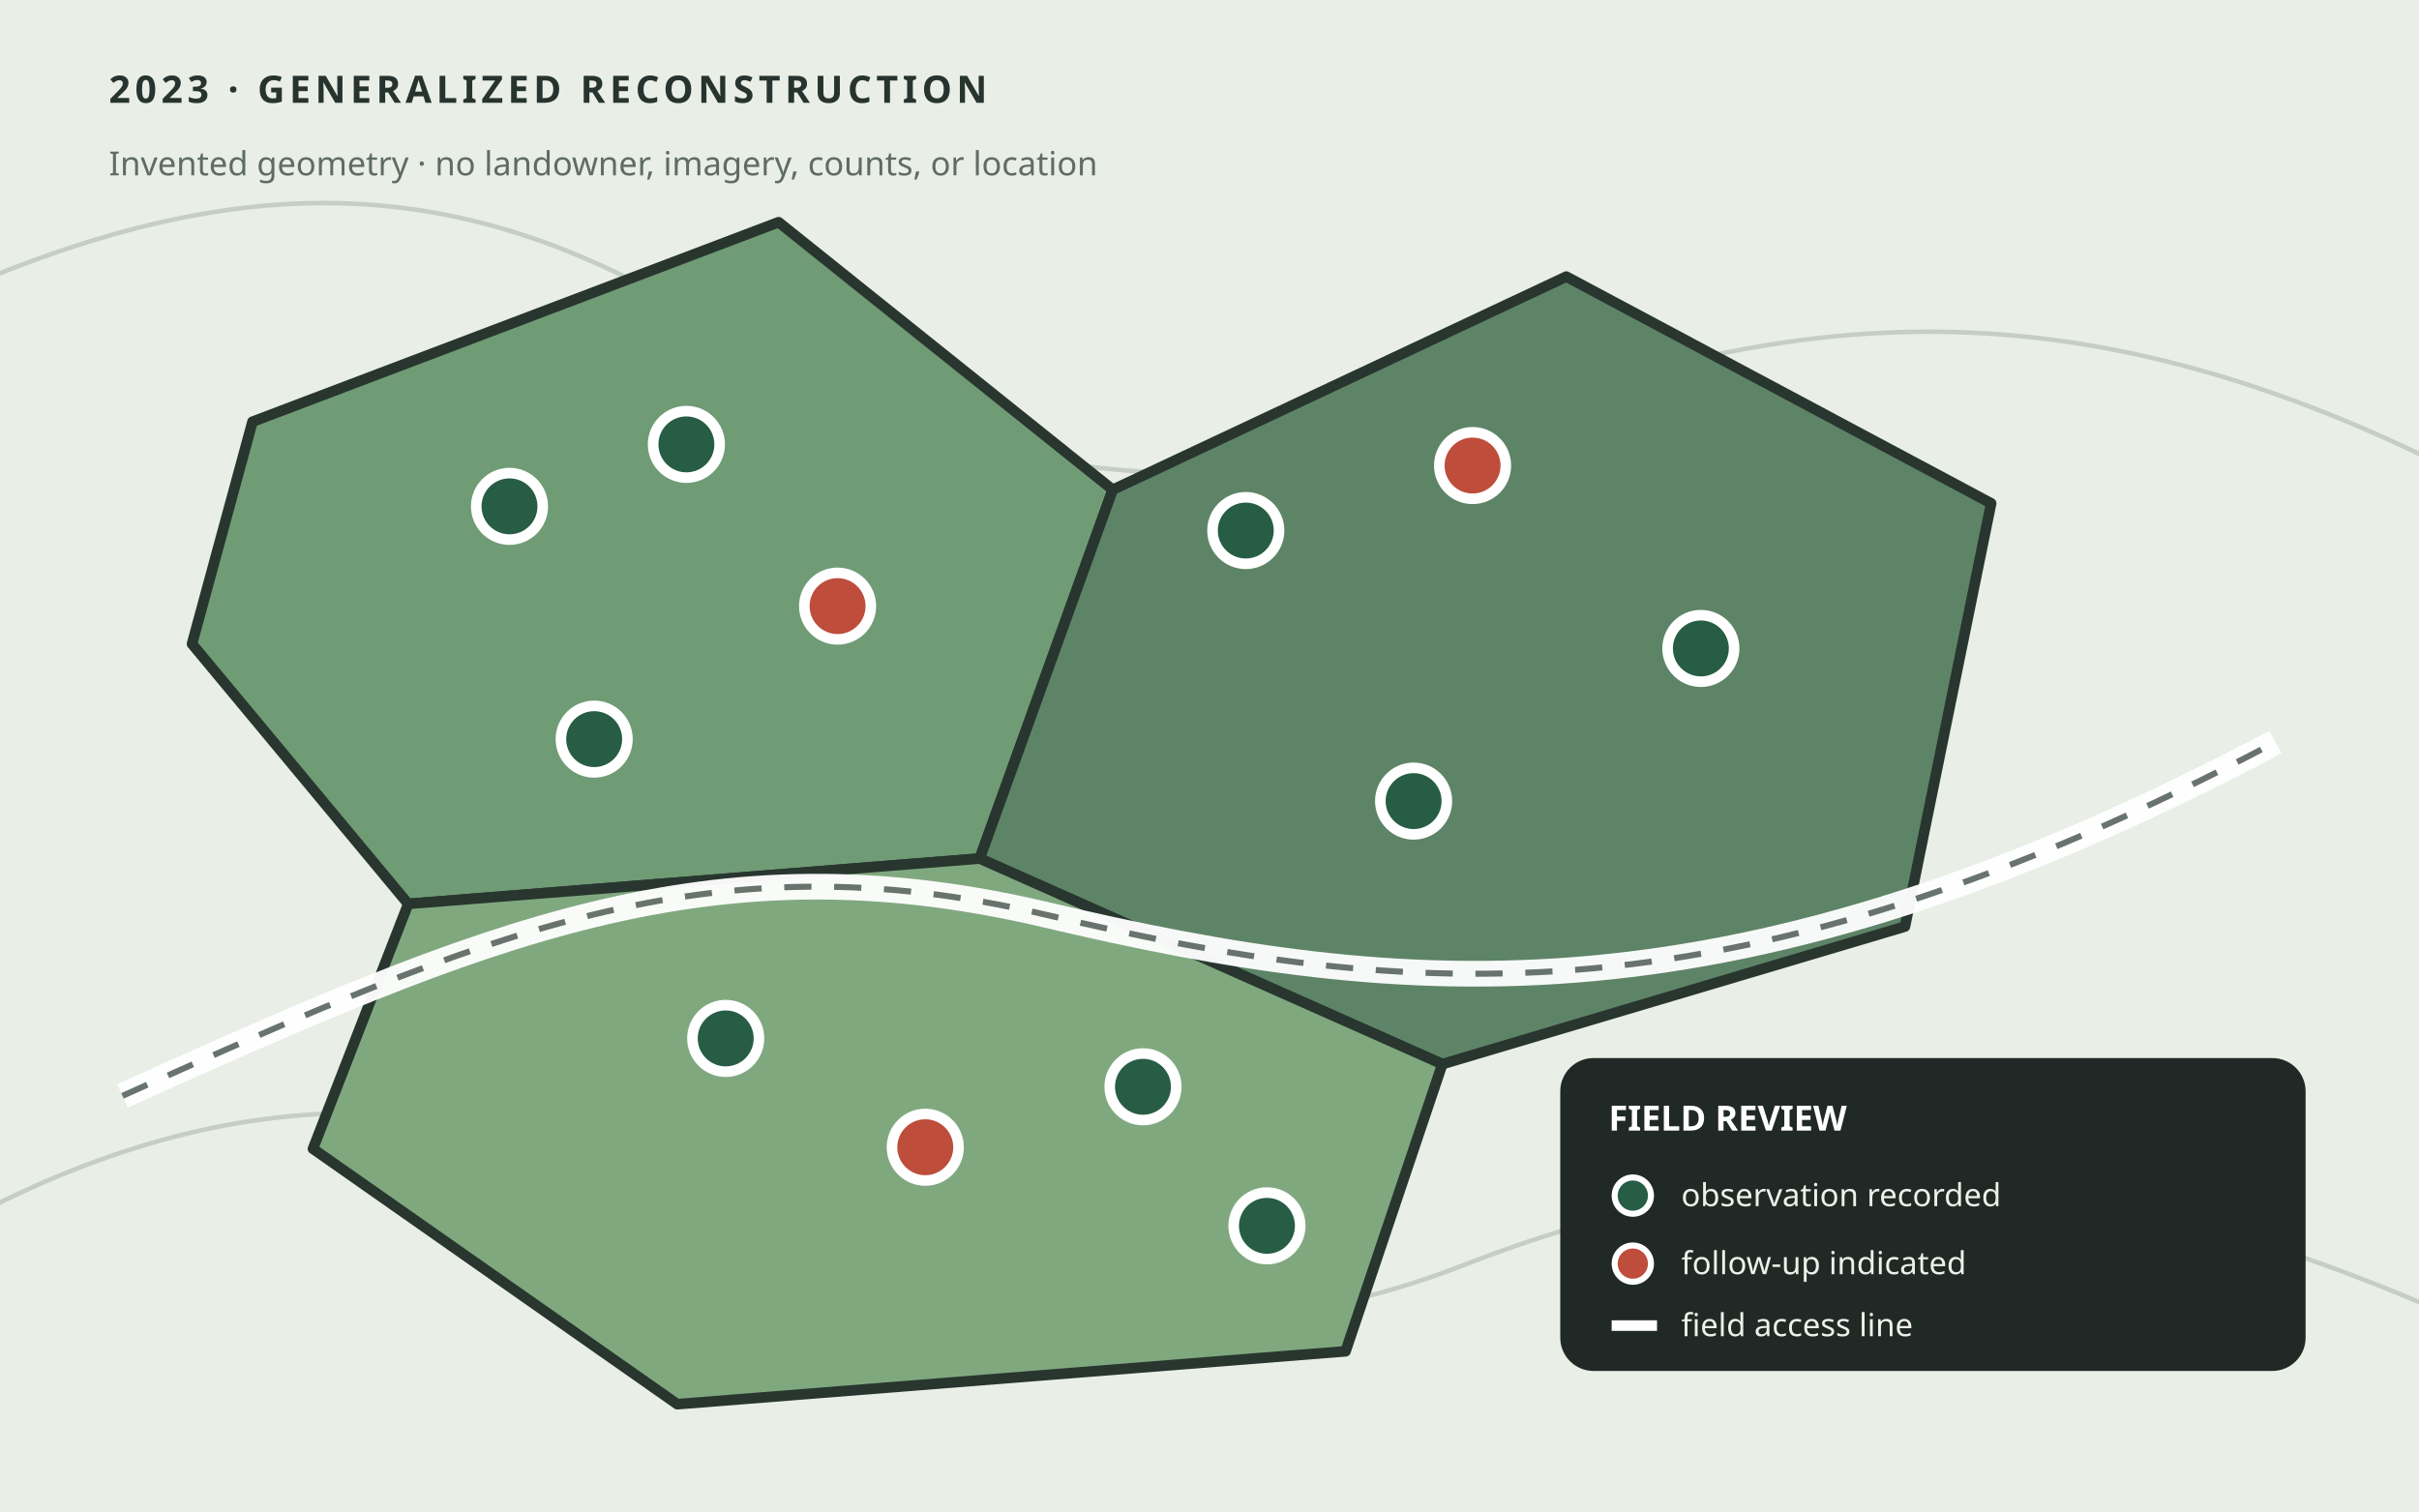
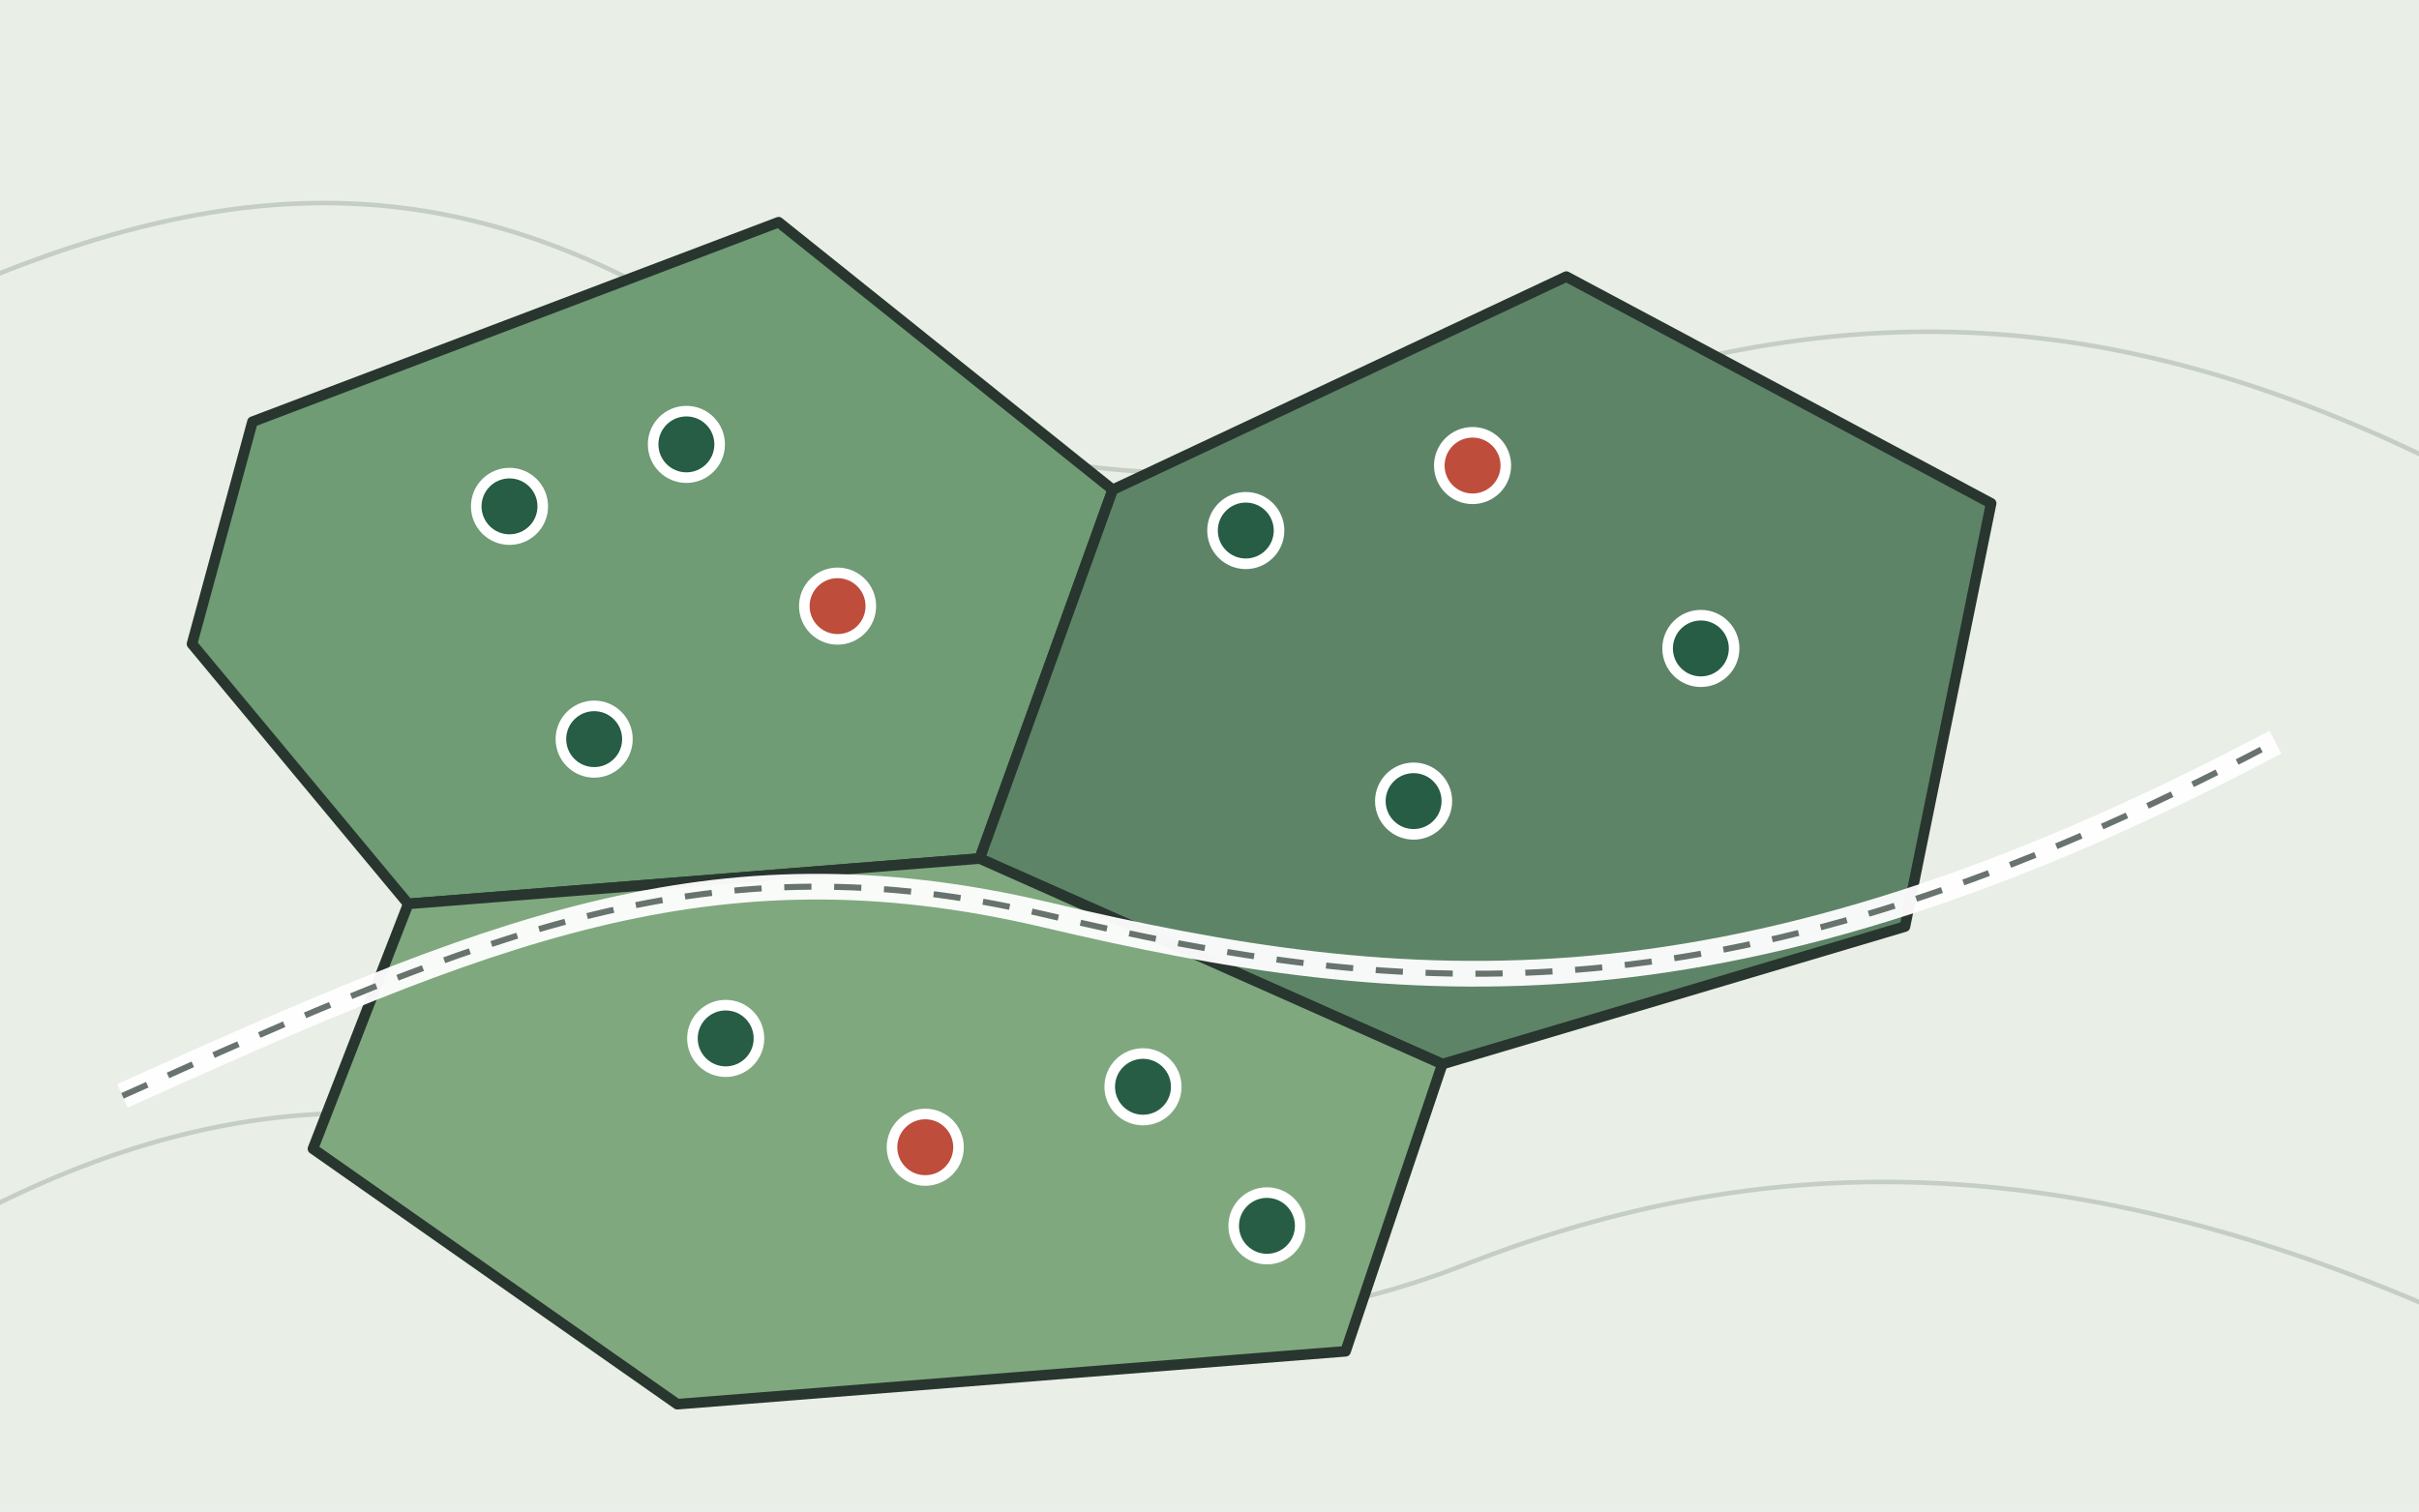
<svg xmlns="http://www.w3.org/2000/svg" width="1600" height="1000" viewBox="0 0 1600 1000" role="img" aria-labelledby="title desc">
  <rect width="1600" height="1000" fill="#e9eee7" />
  <g fill="none" stroke="#c5cec2" stroke-width="3">
    <path d="M-20 189c191-81 334-72 492 27s329 128 520 60 373-94 628 34" />
    <path d="M-28 810c203-110 359-82 503-11s314 108 493 38 383-89 663 38" />
  </g>
  <g stroke="#28362f" stroke-width="7" stroke-linejoin="round">
    <path d="m167 279 348-132 221 177-88 244-378 30-143-172Z" fill="#6f9b75" />
    <path d="m736 324 300-141 281 150-57 280-306 91-306-136Z" fill="#5e8467" />
    <path d="m270 598 378-30 306 136-64 190-442 35-241-169Z" fill="#80a87f" />
  </g>
  <path d="M81 725c240-108 388-172 610-120 241 57 455 76 814-114" fill="none" stroke="#fff" stroke-width="17" opacity=".95" />
  <path d="M81 725c240-108 388-172 610-120 241 57 455 76 814-114" fill="none" stroke="#68736e" stroke-width="4" stroke-dasharray="18 15" />
  <g stroke="#ffffff" stroke-width="7">
    <circle cx="337" cy="335" r="22" fill="#275d45" />
    <circle cx="454" cy="294" r="22" fill="#275d45" />
    <circle cx="554" cy="401" r="22" fill="#be4d3c" />
    <circle cx="393" cy="489" r="22" fill="#275d45" />
    <circle cx="824" cy="351" r="22" fill="#275d45" />
    <circle cx="974" cy="308" r="22" fill="#be4d3c" />
    <circle cx="1125" cy="429" r="22" fill="#275d45" />
    <circle cx="935" cy="530" r="22" fill="#275d45" />
    <circle cx="480" cy="687" r="22" fill="#275d45" />
    <circle cx="612" cy="759" r="22" fill="#be4d3c" />
    <circle cx="756" cy="719" r="22" fill="#275d45" />
    <circle cx="838" cy="811" r="22" fill="#275d45" />
  </g>
-   <g transform="translate(1032 700)">
-     <rect width="493" height="207" rx="22" fill="#17201c" opacity=".95" />
-     <text x="32" y="48" fill="#ffffff" font-family="system-ui, sans-serif" font-size="23" font-weight="700">FIELD REVIEW</text>
-     <g font-family="system-ui, sans-serif" font-size="21" fill="#eef1e9">
-       <circle cx="48" cy="91" r="12" fill="#275d45" stroke="#fff" stroke-width="4" />
-       <text x="80" y="98">observation recorded</text>
-       <circle cx="48" cy="136" r="12" fill="#be4d3c" stroke="#fff" stroke-width="4" />
-       <text x="80" y="143">follow-up indicated</text>
-       <path d="M34 177h30" stroke="#fff" stroke-width="7" />
-       <text x="80" y="184">field access line</text>
-     </g>
-   </g>
-   <g transform="translate(72 68)" font-family="system-ui, sans-serif">
-     <text fill="#27332e" font-size="25" font-weight="700" letter-spacing="3">2023 · GENERALIZED RECONSTRUCTION</text>
-     <text y="48" fill="#5f6b66" font-size="22">Invented geometry · no landowner, imagery, counts, or location</text>
-   </g>
</svg>
